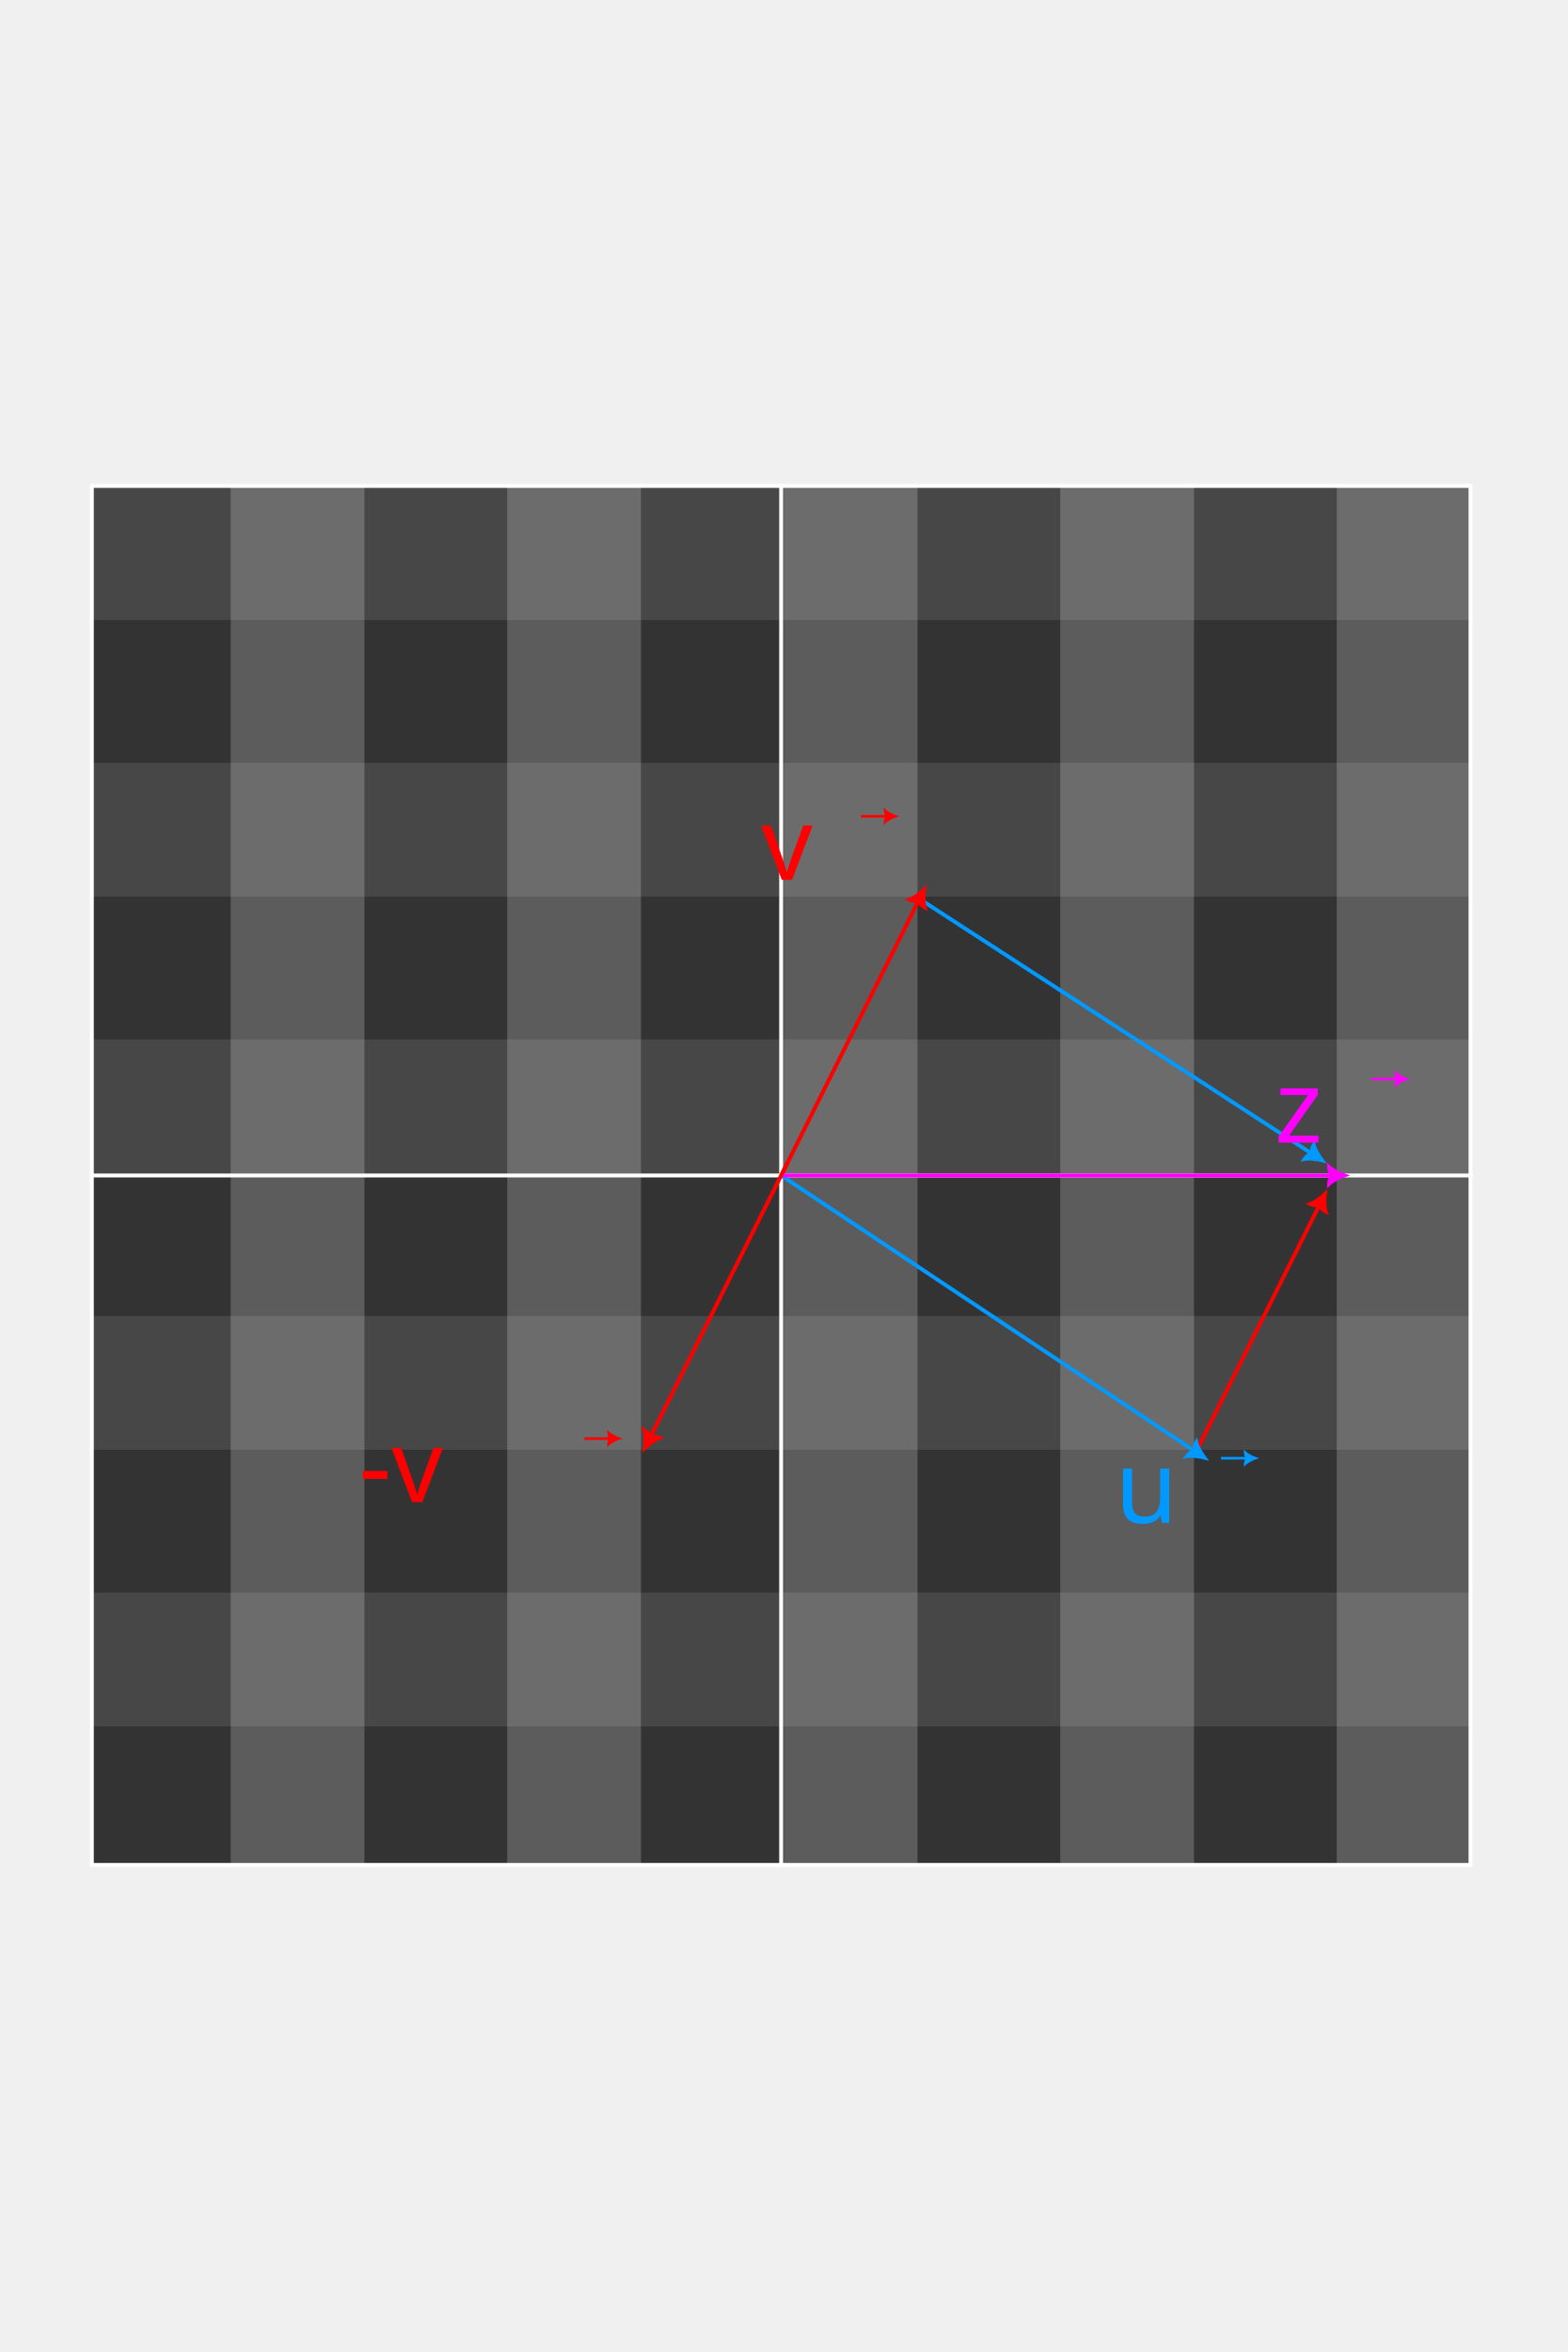
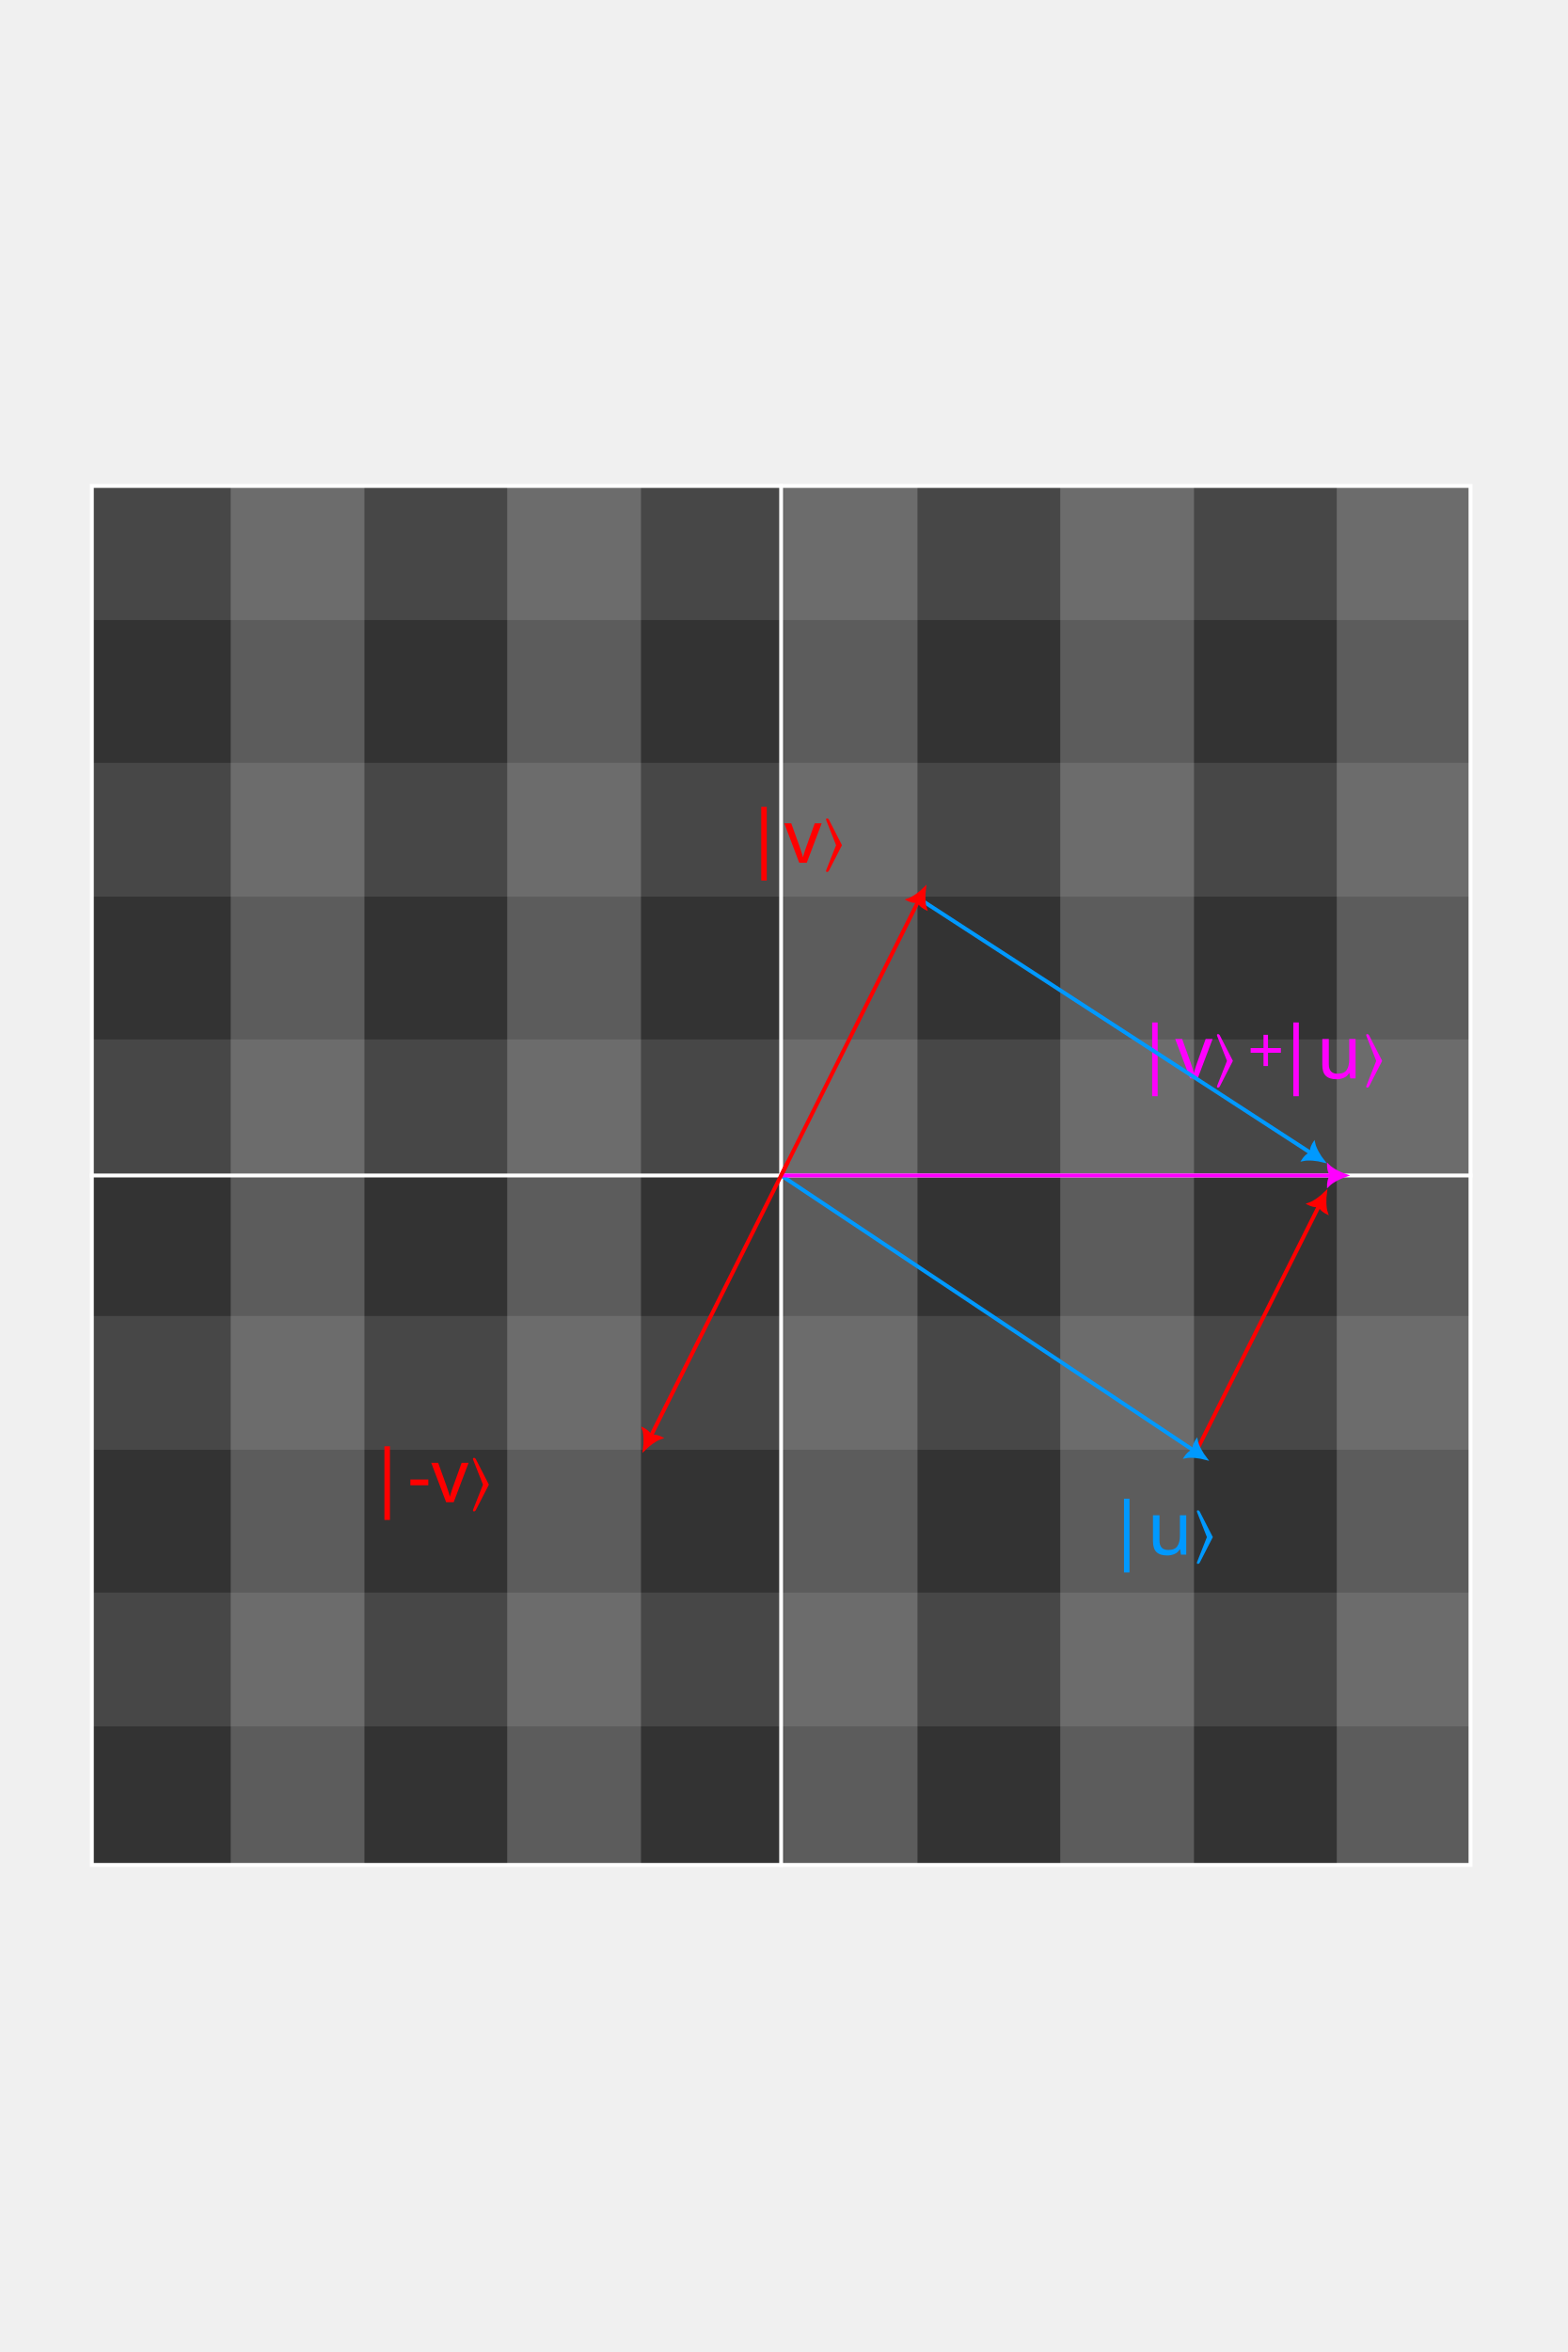
<svg xmlns="http://www.w3.org/2000/svg" width="120mm" height="180mm" viewBox="0 0 120 180" version="1.1" id="svg1">
  <defs id="defs1">
    <marker style="overflow:visible" id="marker21" refX="0" refY="0" orient="auto-start-reverse" markerWidth="1" markerHeight="1" viewBox="0 0 1 1" preserveAspectRatio="xMidYMid">
      <path transform="scale(0.5)" style="fill:context-stroke;fill-rule:evenodd;stroke:context-stroke;stroke-width:1pt" d="m 6,0 c -3,1 -7,3 -9,5 0,0 0,-4 2,-5 -2,-1 -2,-5 -2,-5 2,2 6,4 9,5 z" id="path21" />
    </marker>
    <marker style="overflow:visible" id="ArrowTriangleStylized" refX="0" refY="0" orient="auto-start-reverse" markerWidth="1" markerHeight="1" viewBox="0 0 1 1" preserveAspectRatio="xMidYMid">
      <path transform="scale(0.5)" style="fill:context-stroke;fill-rule:evenodd;stroke:context-stroke;stroke-width:1pt" d="m 6,0 c -3,1 -7,3 -9,5 0,0 0,-4 2,-5 -2,-1 -2,-5 -2,-5 2,2 6,4 9,5 z" id="path4" />
    </marker>
  </defs>
  <g id="layer1" transform="translate(-37.6518,-20.85107)">
    <g id="g25" transform="translate(6.879166,37.04167)">
      <g id="g15">
        <rect style="fill:#333333;stroke:#ffffff;stroke-width:0.3" id="rect1" width="105.533" height="105.533" x="21.001" y="-143.335" transform="rotate(90)" />
        <rect style="fill:#ffffff;fill-opacity:0.2;stroke:none;stroke-width:0.3" id="rect2" width="105.533" height="10.237" x="21.001" y="-143.335" transform="rotate(90)" />
        <rect style="fill:#ffffff;fill-opacity:0.2;stroke:none;stroke-width:0.3" id="rect3" width="105.533" height="10.237" x="21.001" y="-122.168" transform="rotate(90)" />
        <rect style="fill:#ffffff;fill-opacity:0.2;stroke:none;stroke-width:0.3" id="rect4" width="105.533" height="10.237" x="21.001" y="-101.002" transform="rotate(90)" />
        <rect style="fill:#ffffff;fill-opacity:0.2;stroke:none;stroke-width:0.3" id="rect5" width="105.533" height="10.237" x="21.001" y="-79.835" transform="rotate(90)" />
        <rect style="fill:#ffffff;fill-opacity:0.2;stroke:none;stroke-width:0.3" id="rect6" width="105.533" height="10.237" x="21.001" y="-58.668" transform="rotate(90)" />
        <rect style="fill:#ffffff;fill-opacity:0.1;stroke:none;stroke-width:0.3" id="rect11" width="105.533" height="10.237" x="-143.358" y="-115.928" transform="scale(-1)" />
        <rect style="fill:#ffffff;fill-opacity:0.1;stroke:none;stroke-width:0.3" id="rect12" width="105.533" height="10.237" x="-143.358" y="-94.761" transform="scale(-1)" />
        <rect style="fill:#ffffff;fill-opacity:0.1;stroke:none;stroke-width:0.3" id="rect13" width="105.533" height="10.237" x="-143.358" y="-73.594" transform="scale(-1)" />
        <rect style="fill:#ffffff;fill-opacity:0.1;stroke:none;stroke-width:0.3" id="rect14" width="105.533" height="10.237" x="-143.358" y="-52.428" transform="scale(-1)" />
        <rect style="fill:#ffffff;fill-opacity:0.1;stroke:none;stroke-width:0.3" id="rect15" width="105.533" height="10.237" x="-143.358" y="-31.261" transform="scale(-1)" />
      </g>
+       <g id="g5" transform="translate(0.4498772,-4.915342)">
+         <text xml:space="preserve" style="font-size:5.644px;line-height:1.8;font-family:'Hoefler Text';-inkscape-font-specification:'Hoefler Text';text-align:center;writing-mode:lr-tb;direction:ltr;text-anchor:middle;fill:#ff00ff;fill-opacity:1;stroke:none;stroke-width:0.3;stroke-dasharray:none" x="138.819" y="71.254" id="text22">
+           <tspan id="tspan22" style="font-style:normal;font-variant:normal;font-weight:500;font-stretch:normal;font-size:5.644px;font-family:'CMU Serif';-inkscape-font-specification:'CMU Serif Medium';fill:#ff00ff;fill-opacity:1;stroke:none;stroke-width:0.3" x="138.819" y="71.254">|u〉</tspan>
+         </text>
+         <text xml:space="preserve" style="font-size:5.644px;line-height:1.8;font-family:'Hoefler Text';-inkscape-font-specification:'Hoefler Text';text-align:center;writing-mode:lr-tb;direction:ltr;text-anchor:middle;fill:#ff00ff;fill-opacity:1;stroke:none;stroke-width:0.3;stroke-dasharray:none" x="127.706" y="71.254" id="text3">
+           <tspan id="tspan3" style="font-style:normal;font-variant:normal;font-weight:500;font-stretch:normal;font-size:5.644px;font-family:'CMU Serif';-inkscape-font-specification:'CMU Serif Medium';fill:#ff00ff;fill-opacity:1;stroke:none;stroke-width:0.3" x="127.706" y="71.254">|v〉</tspan>
+         </text>
+         <text xml:space="preserve" style="font-size:4.939px;line-height:1.8;font-family:'Hoefler Text';-inkscape-font-specification:'Hoefler Text';text-align:center;writing-mode:lr-tb;direction:ltr;text-anchor:middle;fill:#ff00ff;fill-opacity:1;stroke:none;stroke-width:0.3;stroke-dasharray:none" x="132.996" y="70.854" id="text5">
+           <tspan id="tspan5" style="font-style:normal;font-variant:normal;font-weight:normal;font-stretch:normal;font-size:4.939px;font-family:'CMU Sans Serif Demi Condensed';-inkscape-font-specification:'CMU Sans Serif Demi Condensed, ';fill:#ff00ff;fill-opacity:1;stroke:none;stroke-width:0.3" x="132.996" y="70.854">+</tspan>
+         </text>
+       </g>
      <path style="fill:none;fill-opacity:0.1;stroke:#ffffff;stroke-width:0.3;stroke-dasharray:none" d="M 37.652,73.768 H 143.485" id="path15" />
      <path style="fill:none;fill-opacity:0.1;stroke:#ffffff;stroke-width:0.3;stroke-dasharray:none" d="m 90.568,20.851 7e-6,105.833" id="path16" />
      <path style="fill:none;fill-opacity:0.1;stroke:#0099ff;stroke-width:0.3;stroke-dasharray:none;stroke-opacity:1;marker-end:url(#marker21)" d="m 101.152,52.601 30.163,19.579" id="path19" />
      <path style="fill:none;fill-opacity:0.1;stroke:#ff0000;stroke-width:0.3;stroke-dasharray:none;stroke-opacity:1;marker-end:url(#ArrowTriangleStylized)" d="M 90.568,73.768 101.152,52.601" id="path17" />
      <path style="fill:none;fill-opacity:0.1;stroke:#ff0000;stroke-width:0.3;stroke-dasharray:none;stroke-opacity:1;marker-end:url(#ArrowTriangleStylized)" d="m 122.318,94.934 9.525,-19.05" id="path20" />
      <path style="fill:none;fill-opacity:0.1;stroke:#0099ff;stroke-width:0.3;stroke-dasharray:none;stroke-opacity:1;marker-end:url(#marker21)" d="M 90.568,73.768 122.318,94.934" id="path18" />
-       <text xml:space="preserve" style="font-size:7.761px;line-height:1.8;font-family:'Hoefler Text';-inkscape-font-specification:'Hoefler Text';text-align:center;writing-mode:lr-tb;direction:ltr;text-anchor:middle;fill:#0099ff;fill-opacity:1;stroke:none;stroke-width:0.3;stroke-dasharray:none" x="125.589" y="100.358" id="text20">
-         <tspan id="tspan20" style="font-style:normal;font-variant:normal;font-weight:500;font-stretch:normal;font-family:'CMU Serif';-inkscape-font-specification:'CMU Serif Medium';fill:#0099ff;fill-opacity:1;stroke:none;stroke-width:0.3" x="125.589" y="100.358">u</tspan>
+       <text xml:space="preserve" style="font-size:5.644px;line-height:1.8;font-family:'Hoefler Text';-inkscape-font-specification:'Hoefler Text';text-align:center;writing-mode:lr-tb;direction:ltr;text-anchor:middle;fill:#0099ff;fill-opacity:1;stroke:none;stroke-width:0.3;stroke-dasharray:none" x="124.841" y="102.79" id="text20">
+         <tspan id="tspan20" style="font-style:normal;font-variant:normal;font-weight:500;font-stretch:normal;font-size:5.644px;font-family:'CMU Serif';-inkscape-font-specification:'CMU Serif Medium';fill:#0099ff;fill-opacity:1;stroke:none;stroke-width:0.3" x="124.841" y="102.79">|u〉</tspan>
      </text>
-       <text xml:space="preserve" style="font-size:7.761px;line-height:1.8;font-family:'Hoefler Text';-inkscape-font-specification:'Hoefler Text';text-align:center;writing-mode:lr-tb;direction:ltr;text-anchor:middle;fill:#ff0000;fill-opacity:1;stroke:#ffffff;stroke-width:0.3;stroke-dasharray:none" x="98.073" y="51.145" id="text21">
-         <tspan id="tspan21" style="font-style:normal;font-variant:normal;font-weight:500;font-stretch:normal;font-family:'CMU Serif';-inkscape-font-specification:'CMU Serif Medium';fill:#ff0000;fill-opacity:1;stroke:none;stroke-width:0.3" x="98.073" y="51.145">v</tspan>
+       <text xml:space="preserve" style="font-size:5.644px;line-height:1.8;font-family:'Hoefler Text';-inkscape-font-specification:'Hoefler Text';text-align:center;writing-mode:lr-tb;direction:ltr;text-anchor:middle;fill:#ff0000;fill-opacity:1;stroke:#ffffff;stroke-width:0.3;stroke-dasharray:none" x="96.763" y="49.836" id="text21">
+         <tspan id="tspan21" style="font-style:normal;font-variant:normal;font-weight:500;font-stretch:normal;font-size:5.644px;font-family:'CMU Serif';-inkscape-font-specification:'CMU Serif Medium';fill:#ff0000;fill-opacity:1;stroke:none;stroke-width:0.3" x="96.763" y="49.836">|v〉</tspan>
      </text>
      <path style="fill:none;fill-opacity:0.1;stroke:#ff00ff;stroke-width:0.3;stroke-dasharray:none;stroke-opacity:1;marker-end:url(#marker21)" d="m 90.568,73.768 42.333,-1e-6" id="path22" />
-       <text xml:space="preserve" style="font-size:7.761px;line-height:1.8;font-family:'Hoefler Text';-inkscape-font-specification:'Hoefler Text';text-align:center;writing-mode:lr-tb;direction:ltr;text-anchor:middle;fill:#ff00ff;fill-opacity:1;stroke:none;stroke-width:0.3;stroke-dasharray:none" x="137.231" y="71.254" id="text22">
-         <tspan id="tspan22" style="font-style:normal;font-variant:normal;font-weight:500;font-stretch:normal;font-family:'CMU Serif';-inkscape-font-specification:'CMU Serif Medium';fill:#ff00ff;fill-opacity:1;stroke:none;stroke-width:0.3" x="137.231" y="71.254">z</tspan>
+       <path style="fill:none;fill-opacity:0.1;stroke:#ff0000;stroke-width:0.3;stroke-dasharray:none;stroke-opacity:1;marker-end:url(#ArrowTriangleStylized)" d="M 91.075,72.747 80.492,93.914" id="path33" />
+       <text xml:space="preserve" style="font-size:5.644px;line-height:1.8;font-family:'Hoefler Text';-inkscape-font-specification:'Hoefler Text';text-align:end;writing-mode:lr-tb;direction:ltr;text-anchor:end;fill:#ff0000;fill-opacity:1;stroke:#ffffff;stroke-width:0.3;stroke-dasharray:none" x="78.804" y="98.77" id="text33">
+         <tspan id="tspan33" style="font-style:normal;font-variant:normal;font-weight:500;font-stretch:normal;font-size:5.644px;font-family:'CMU Serif';-inkscape-font-specification:'CMU Serif Medium';text-align:end;text-anchor:end;fill:#ff0000;fill-opacity:1;stroke:none;stroke-width:0.3" x="78.804" y="98.77">|-v〉</tspan>
      </text>
-       <path style="fill:none;fill-opacity:0.1;stroke:#ff0000;stroke-width:0.2;stroke-dasharray:none;stroke-opacity:1;marker-end:url(#ArrowTriangleStylized)" d="m 96.671,46.28 h 2.117" id="path23" />
-       <path style="fill:none;fill-opacity:0.1;stroke:#ff00ff;stroke-width:0.2;stroke-dasharray:none;stroke-opacity:1;marker-end:url(#ArrowTriangleStylized)" d="m 135.771,66.388 h 2.117" id="path24" />
-       <path style="fill:none;fill-opacity:0.1;stroke:#0099ff;stroke-width:0.2;stroke-dasharray:none;stroke-opacity:1;marker-end:url(#ArrowTriangleStylized)" d="m 124.234,95.407 h 2.117" id="path25" />
-       <path style="fill:none;fill-opacity:0.1;stroke:#ff0000;stroke-width:0.3;stroke-dasharray:none;stroke-opacity:1;marker-end:url(#ArrowTriangleStylized)" d="M 91.075,72.747 80.492,93.914" id="path33" />
-       <text xml:space="preserve" style="font-size:7.761px;line-height:1.8;font-family:'Hoefler Text';-inkscape-font-specification:'Hoefler Text';text-align:end;writing-mode:lr-tb;direction:ltr;text-anchor:end;fill:#ff0000;fill-opacity:1;stroke:#ffffff;stroke-width:0.3;stroke-dasharray:none" x="78.804" y="98.77" id="text33">
-         <tspan id="tspan33" style="font-style:normal;font-variant:normal;font-weight:500;font-stretch:normal;font-family:'CMU Serif';-inkscape-font-specification:'CMU Serif Medium';text-align:end;text-anchor:end;fill:#ff0000;fill-opacity:1;stroke:none;stroke-width:0.3" x="78.804" y="98.77">-v</tspan>
-       </text>
-       <path style="fill:none;fill-opacity:0.1;stroke:#ff0000;stroke-width:0.2;stroke-dasharray:none;stroke-opacity:1;marker-end:url(#ArrowTriangleStylized)" d="m 75.504,93.905 h 2.117" id="path34" />
    </g>
  </g>
</svg>
